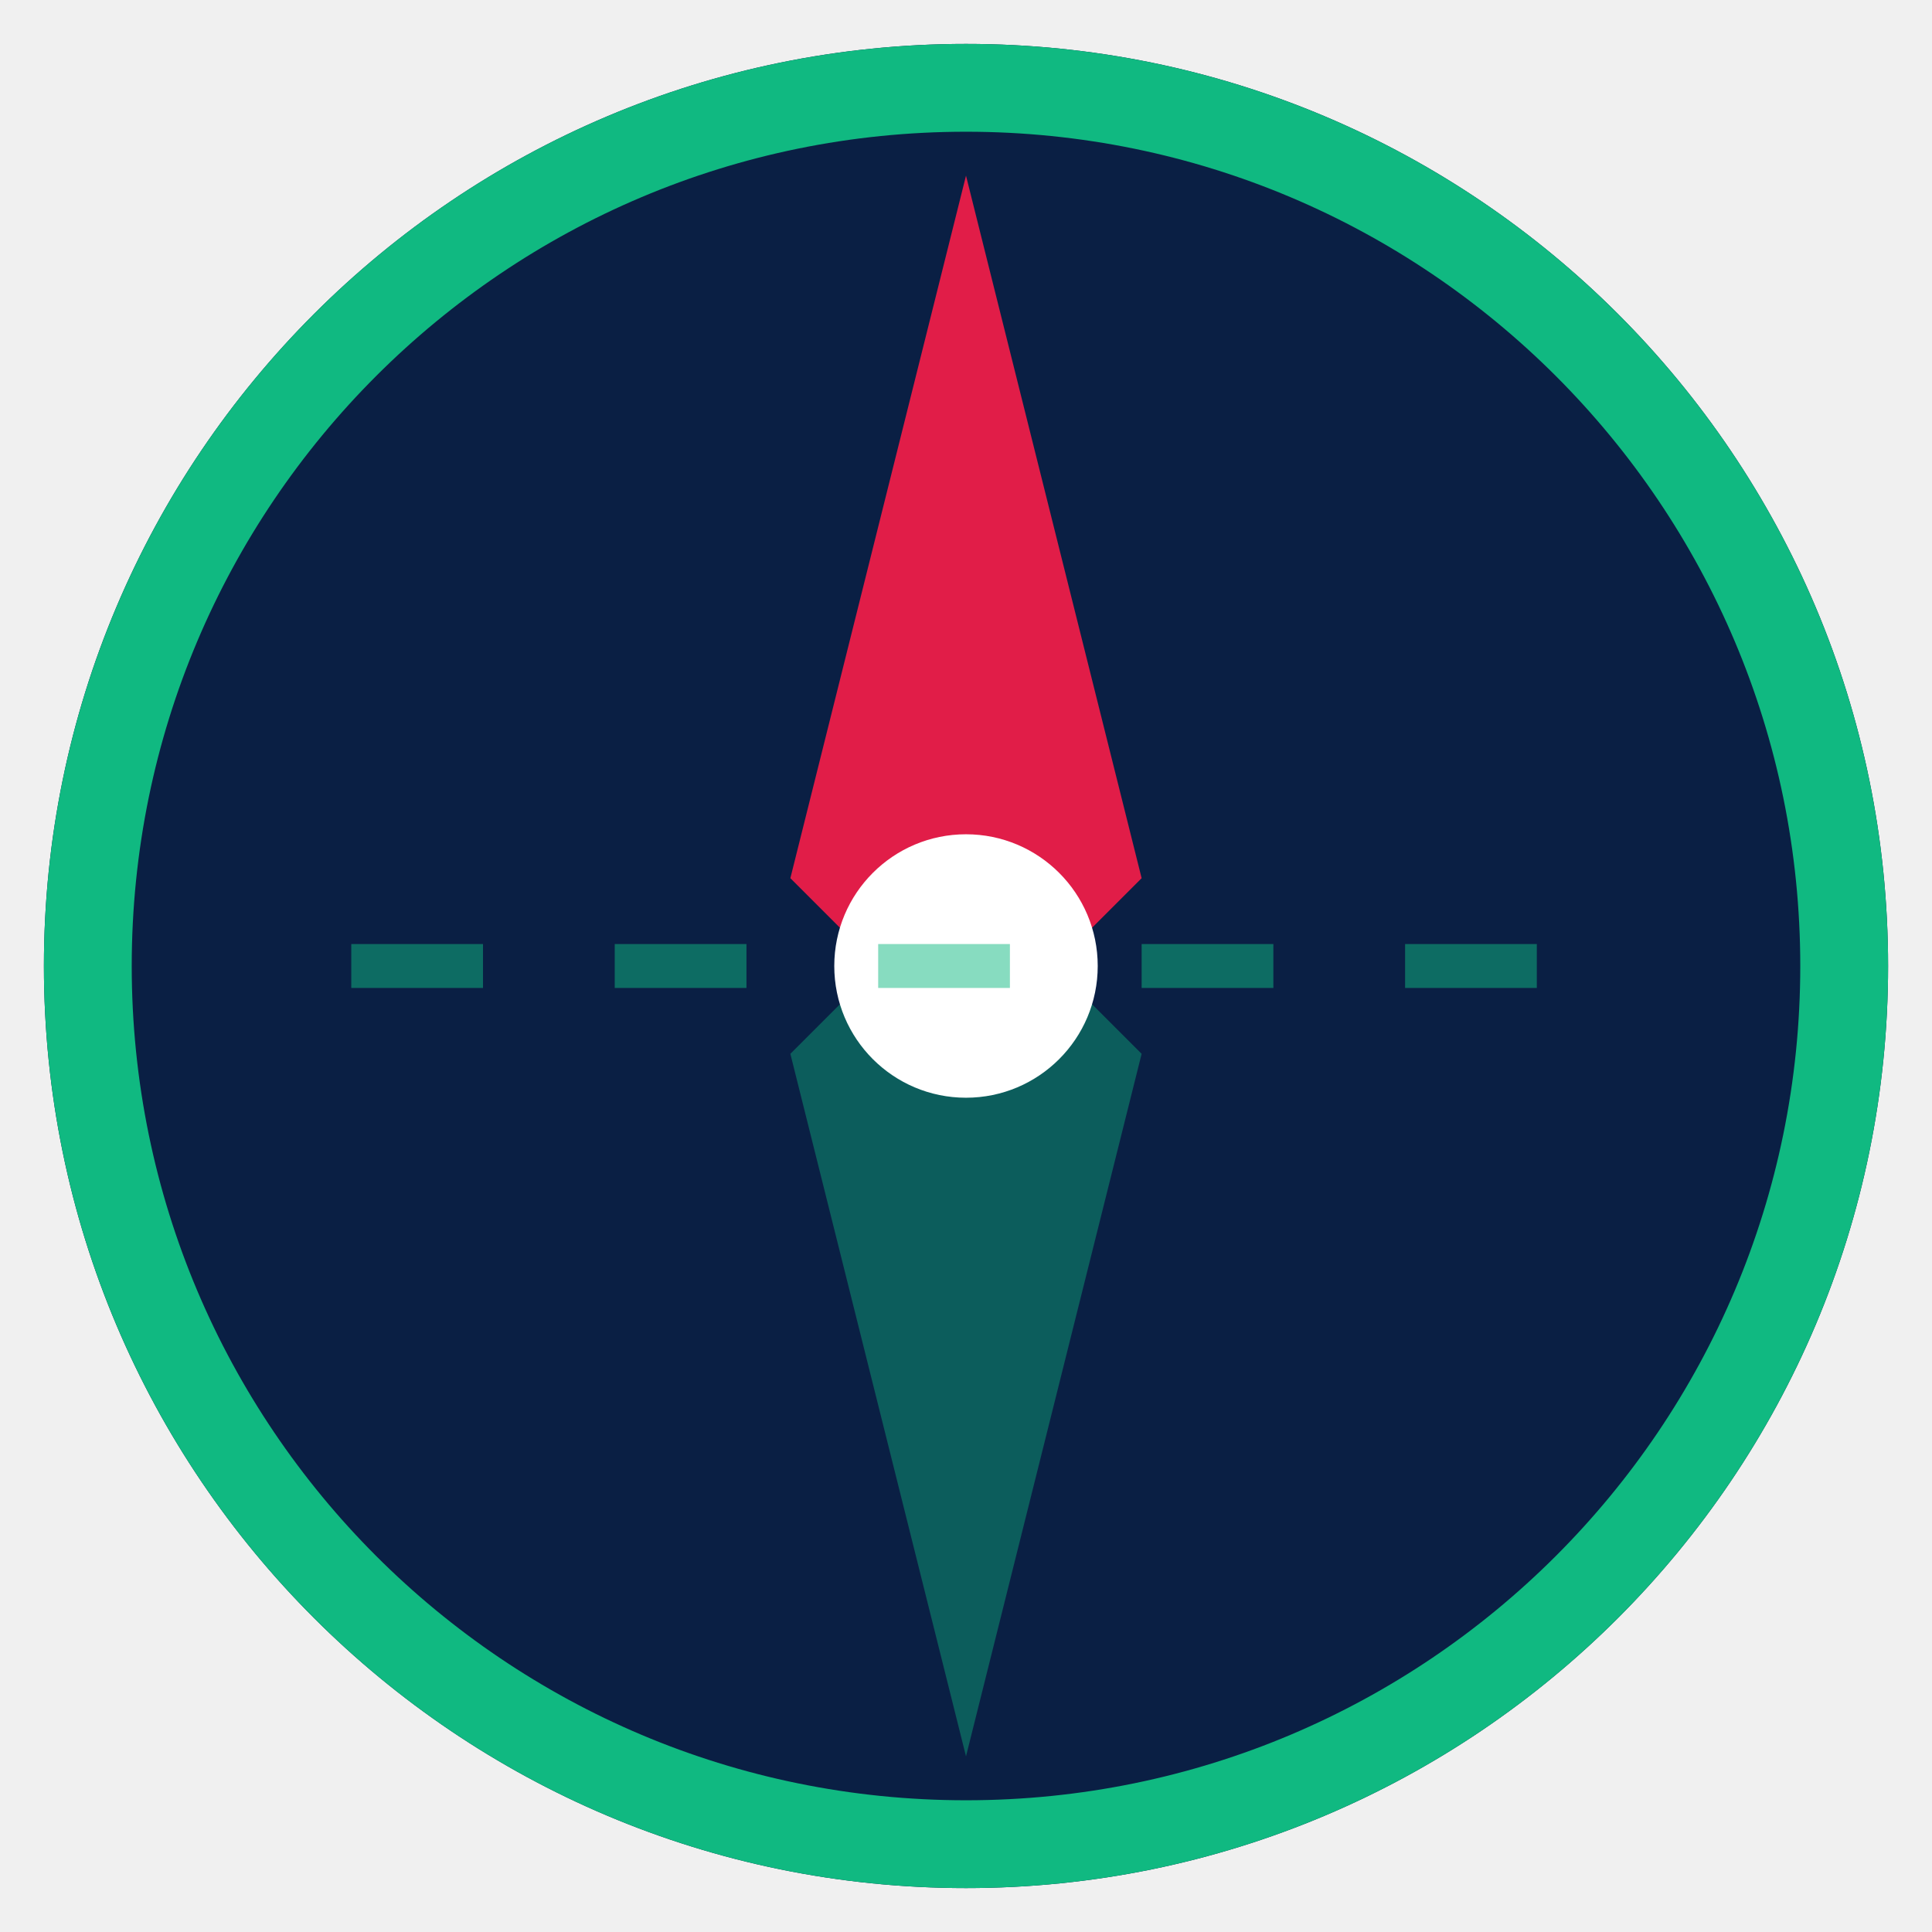
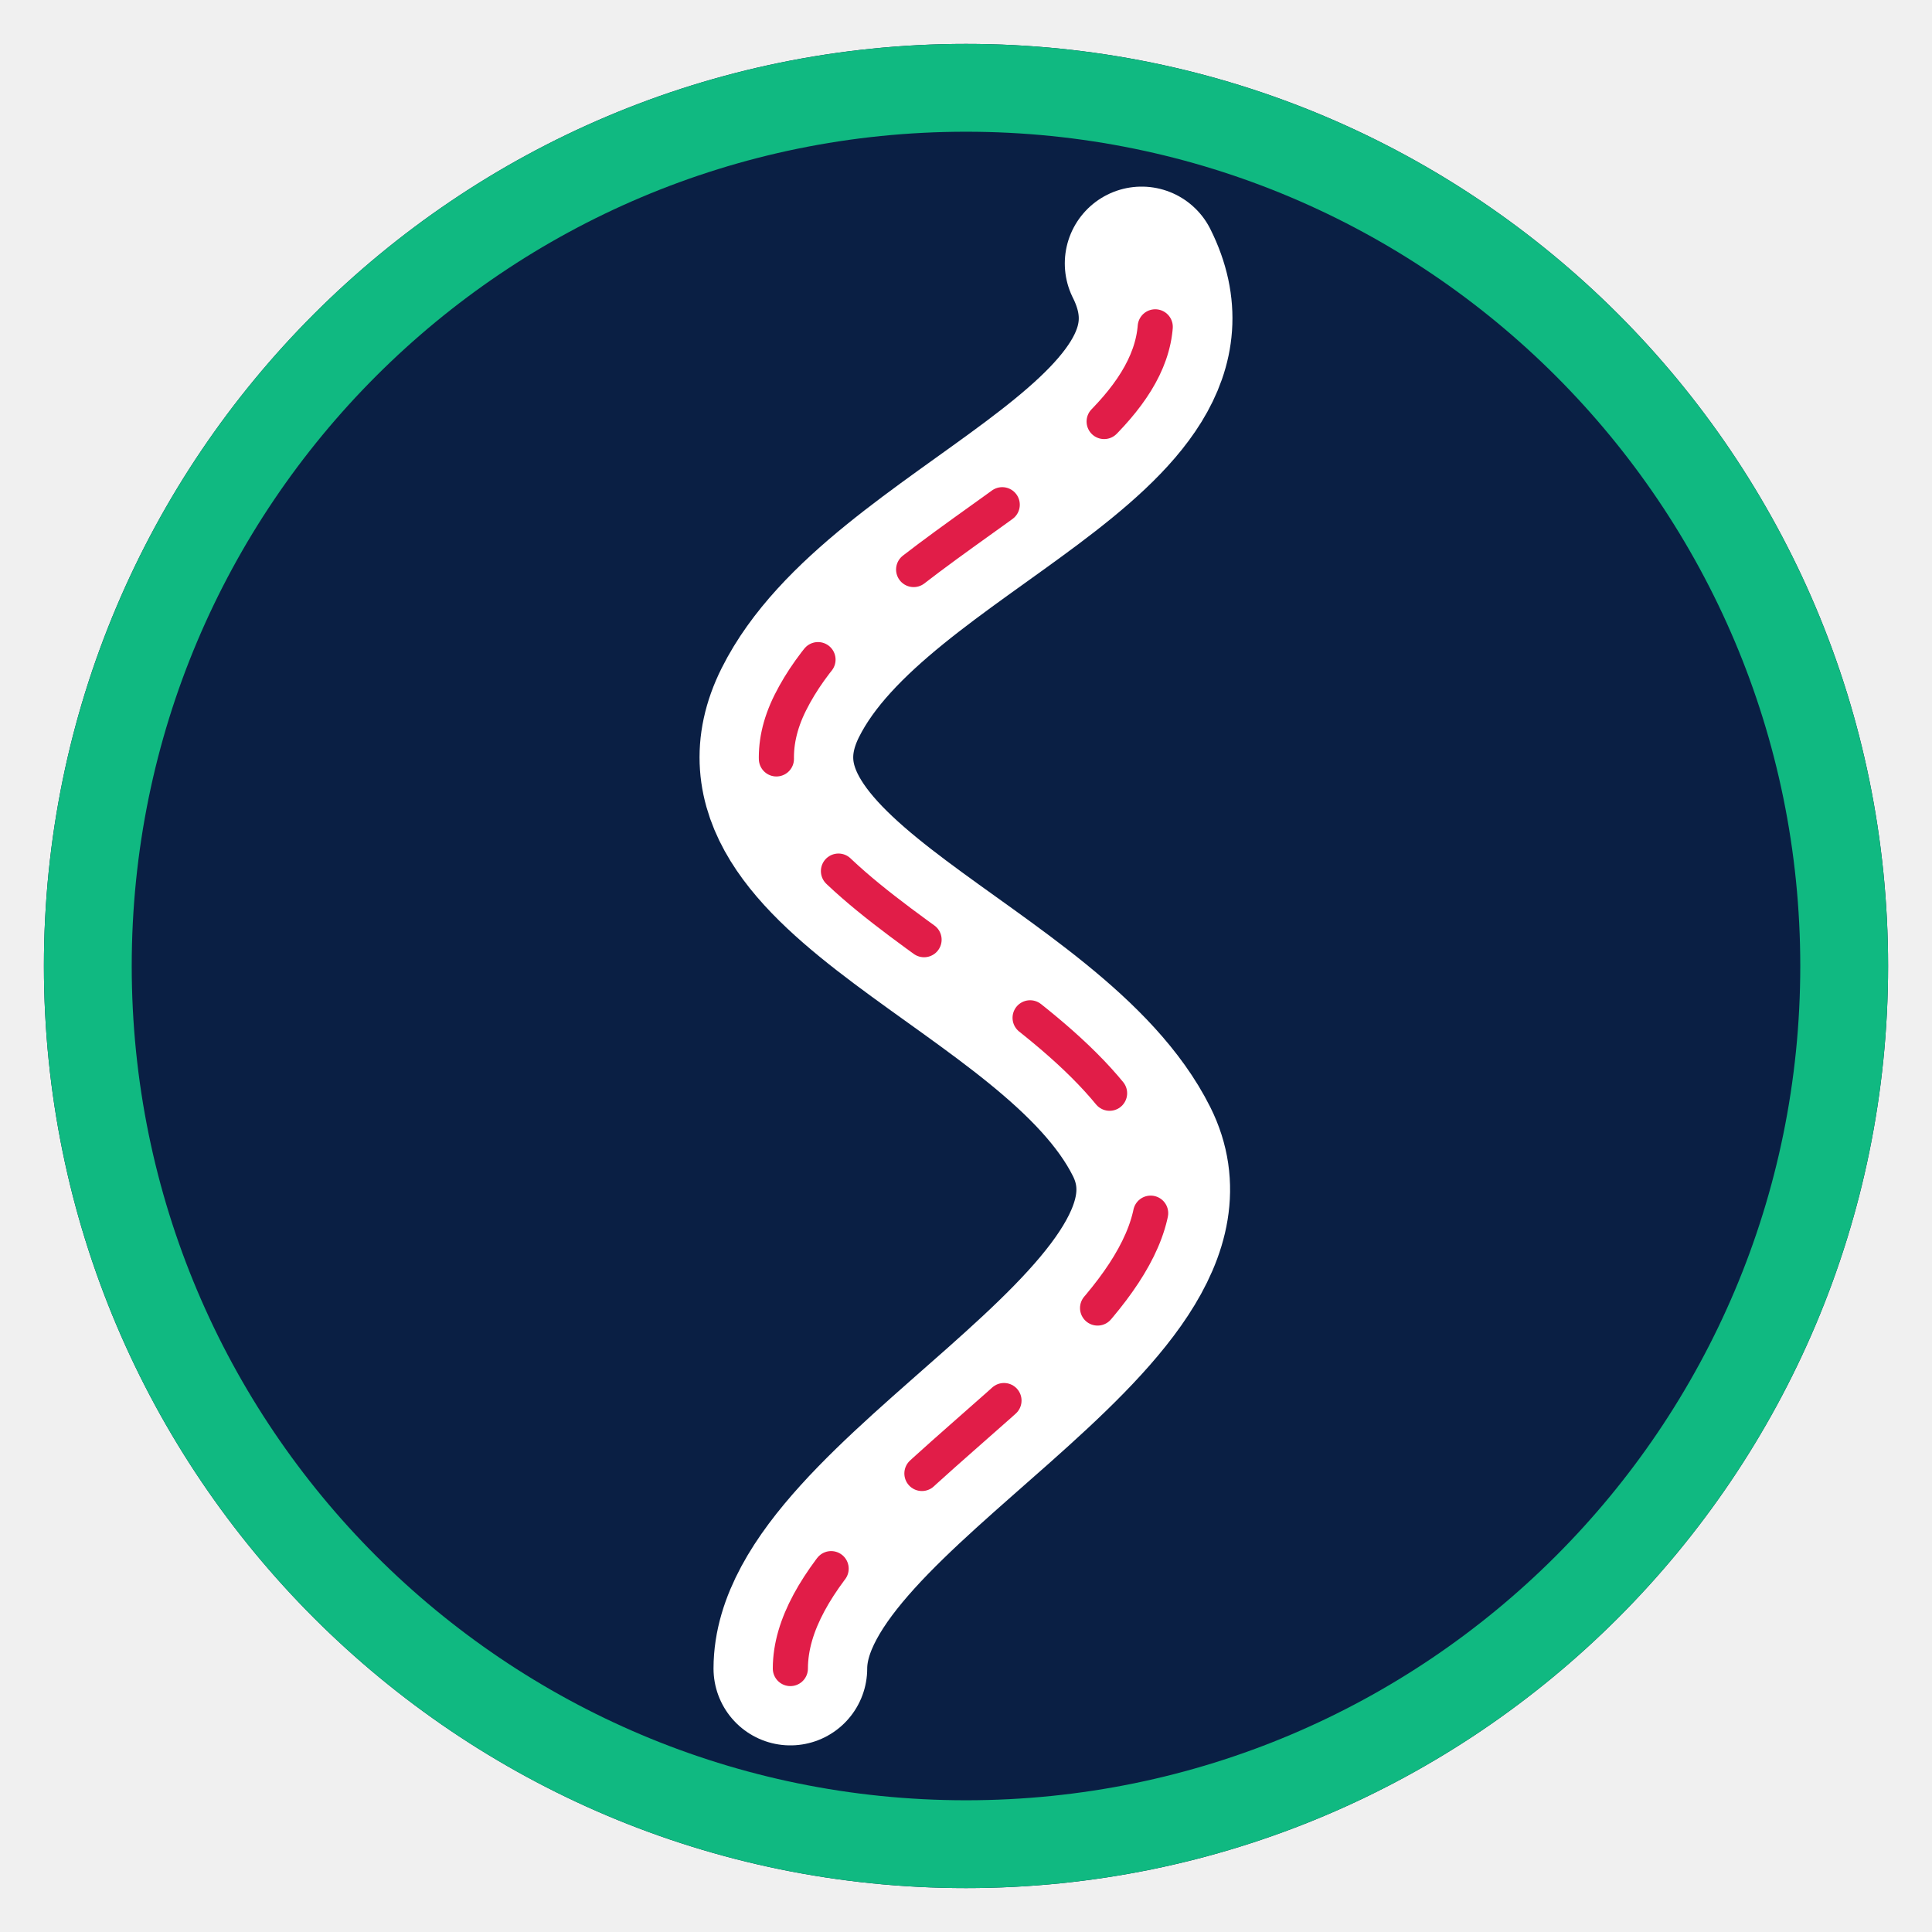
<svg xmlns="http://www.w3.org/2000/svg" viewBox="0 0 44 44" fill="none">
  <circle cx="22" cy="22" r="21" fill="#0A1F44" />
  <circle cx="22" cy="22" r="20" stroke="#10B981" stroke-width="2" />
-   <polygon points="22,4 26,20 22,24 18,20" fill="#E11D48" />
-   <polygon points="22,40 26,24 22,20 18,24" fill="rgba(16,185,129,0.4)" />
-   <circle cx="22" cy="22" r="3" fill="#FFFFFF" />
-   <line x1="8" y1="22" x2="36" y2="22" stroke="#10B981" stroke-width="1" stroke-dasharray="3 3" opacity="0.5" />
+   <path d="M18 38 C18 34, 28 30, 26 26 C24 22, 16 20, 18 16 C20 12, 28 10, 26 6" stroke="#FFFFFF" stroke-width="3.5" stroke-linecap="round" fill="none" />
+   <path d="M18 38 C18 34, 28 30, 26 26 C24 22, 16 20, 18 16 C20 12, 28 10, 26 6" stroke="#E11D48" stroke-width="0.8" stroke-linecap="round" stroke-dasharray="2.5 3" fill="none" />
</svg>
